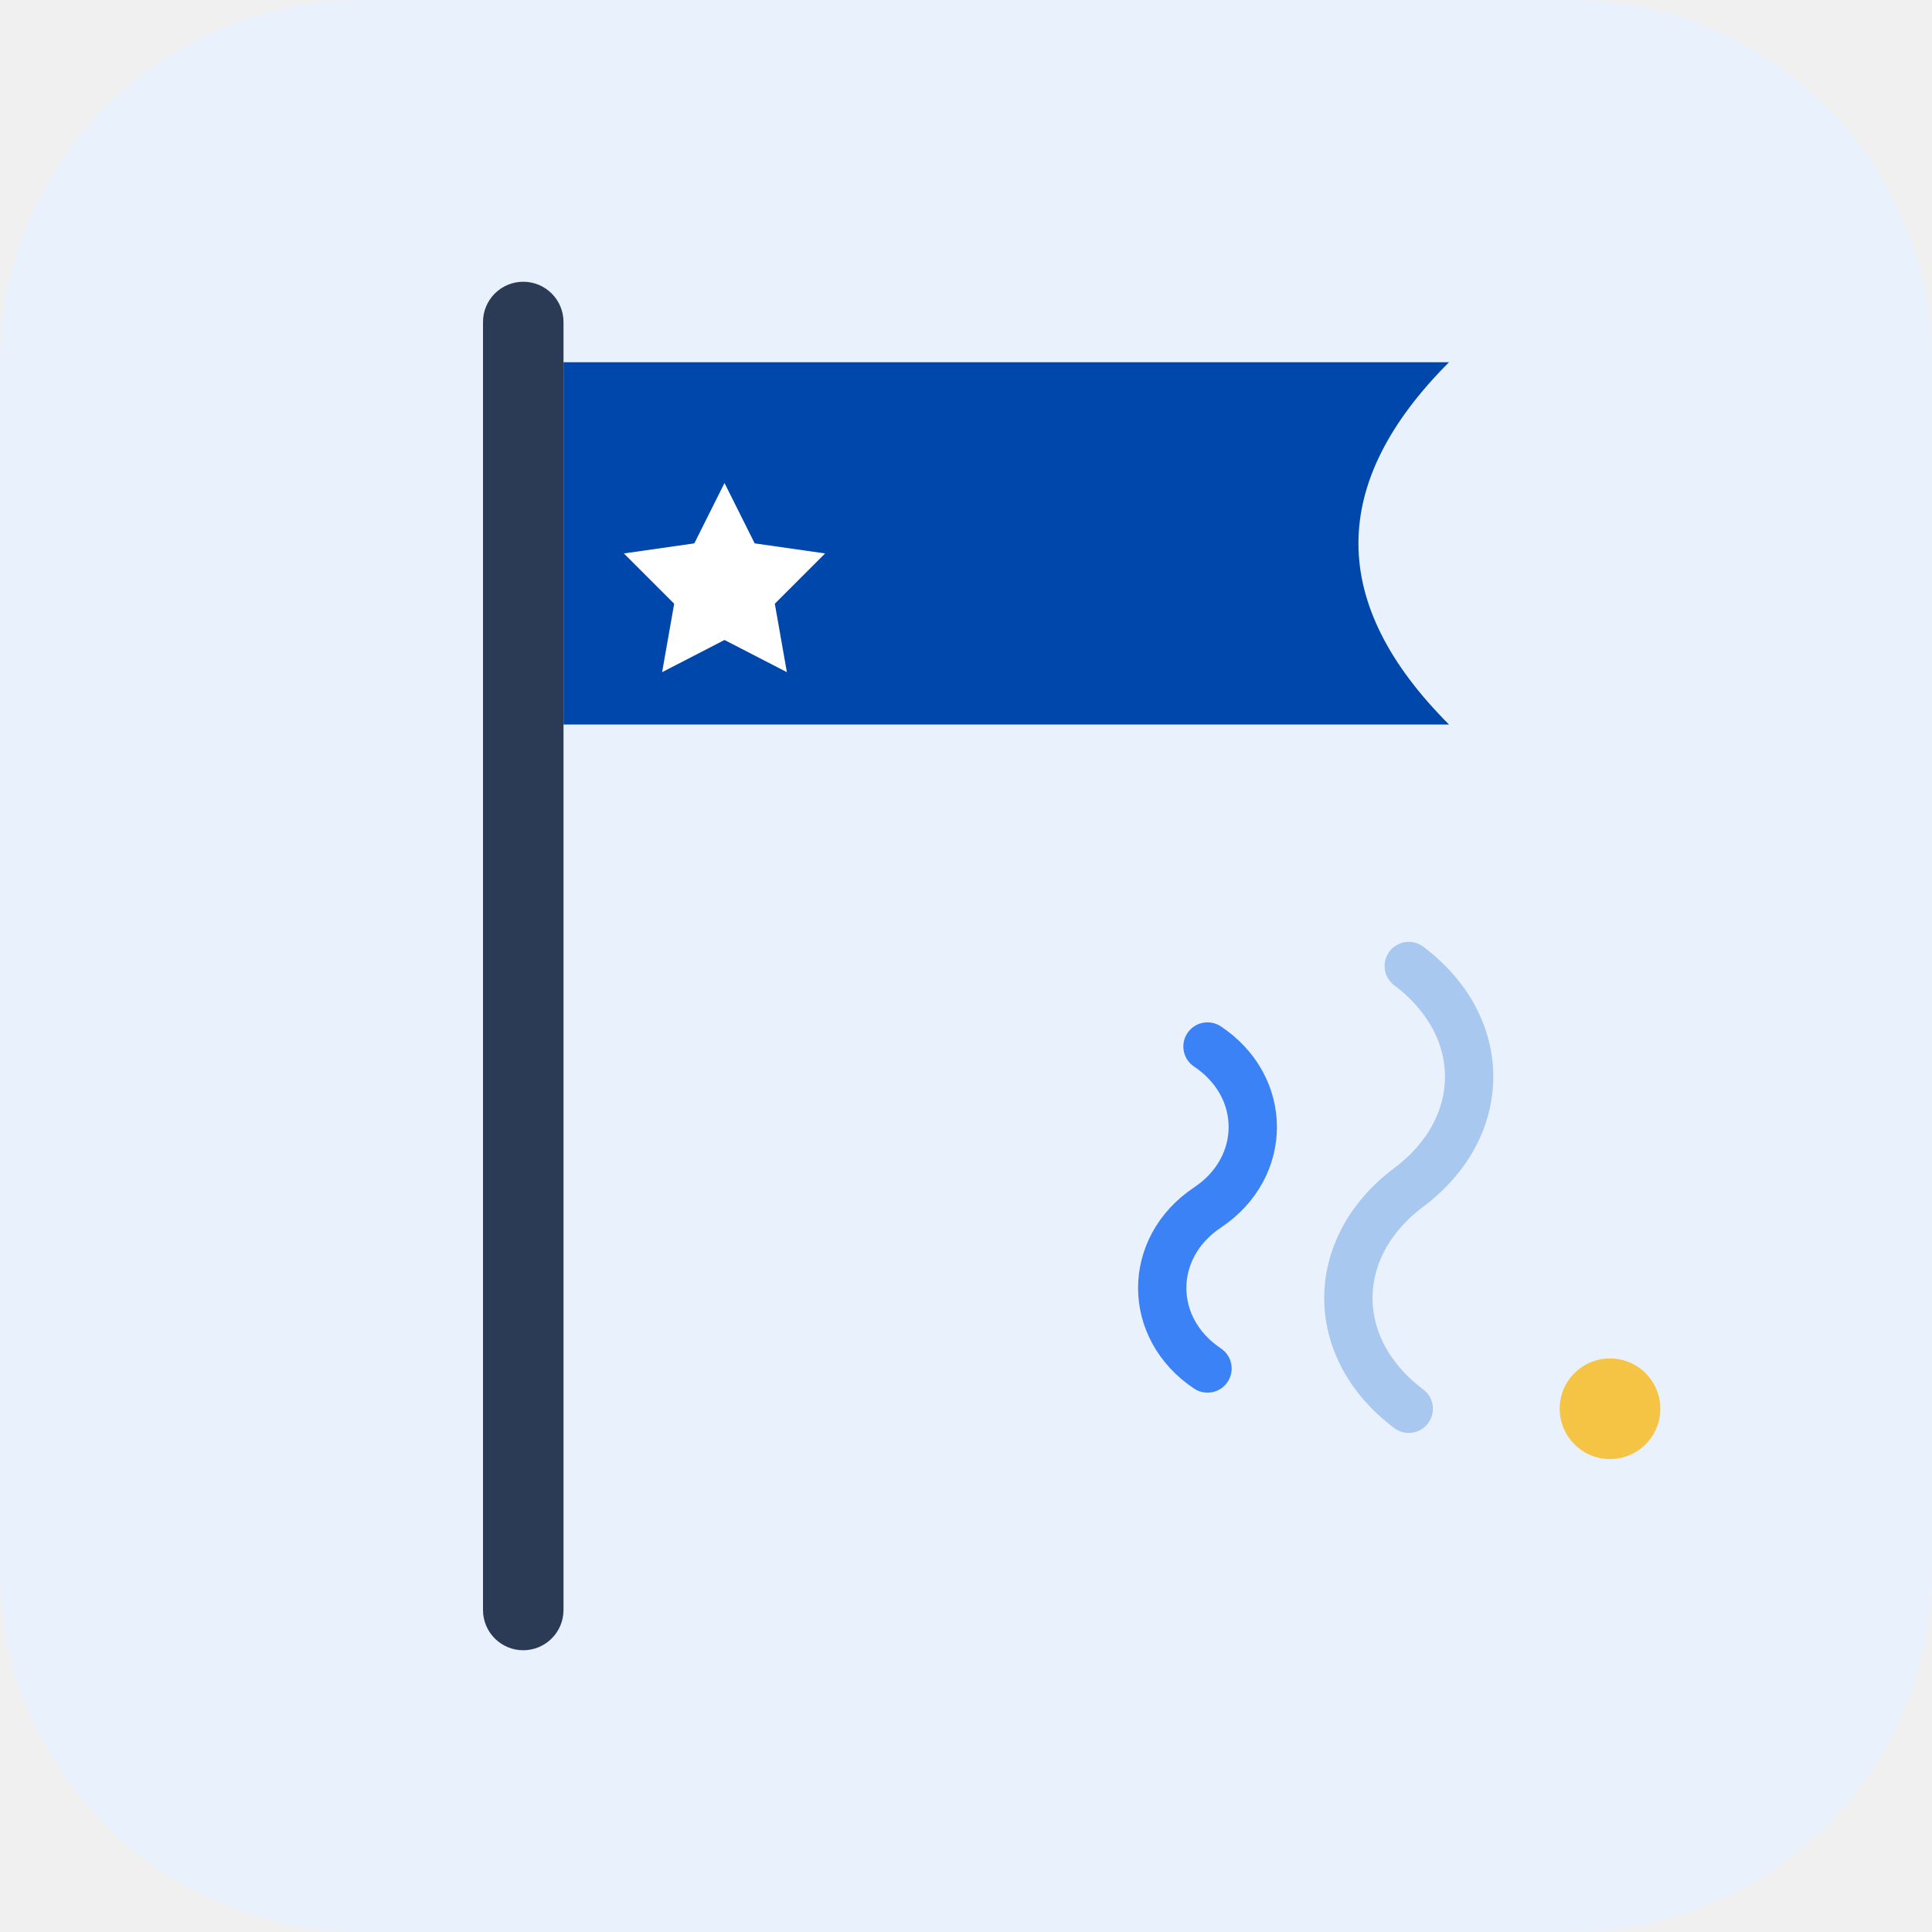
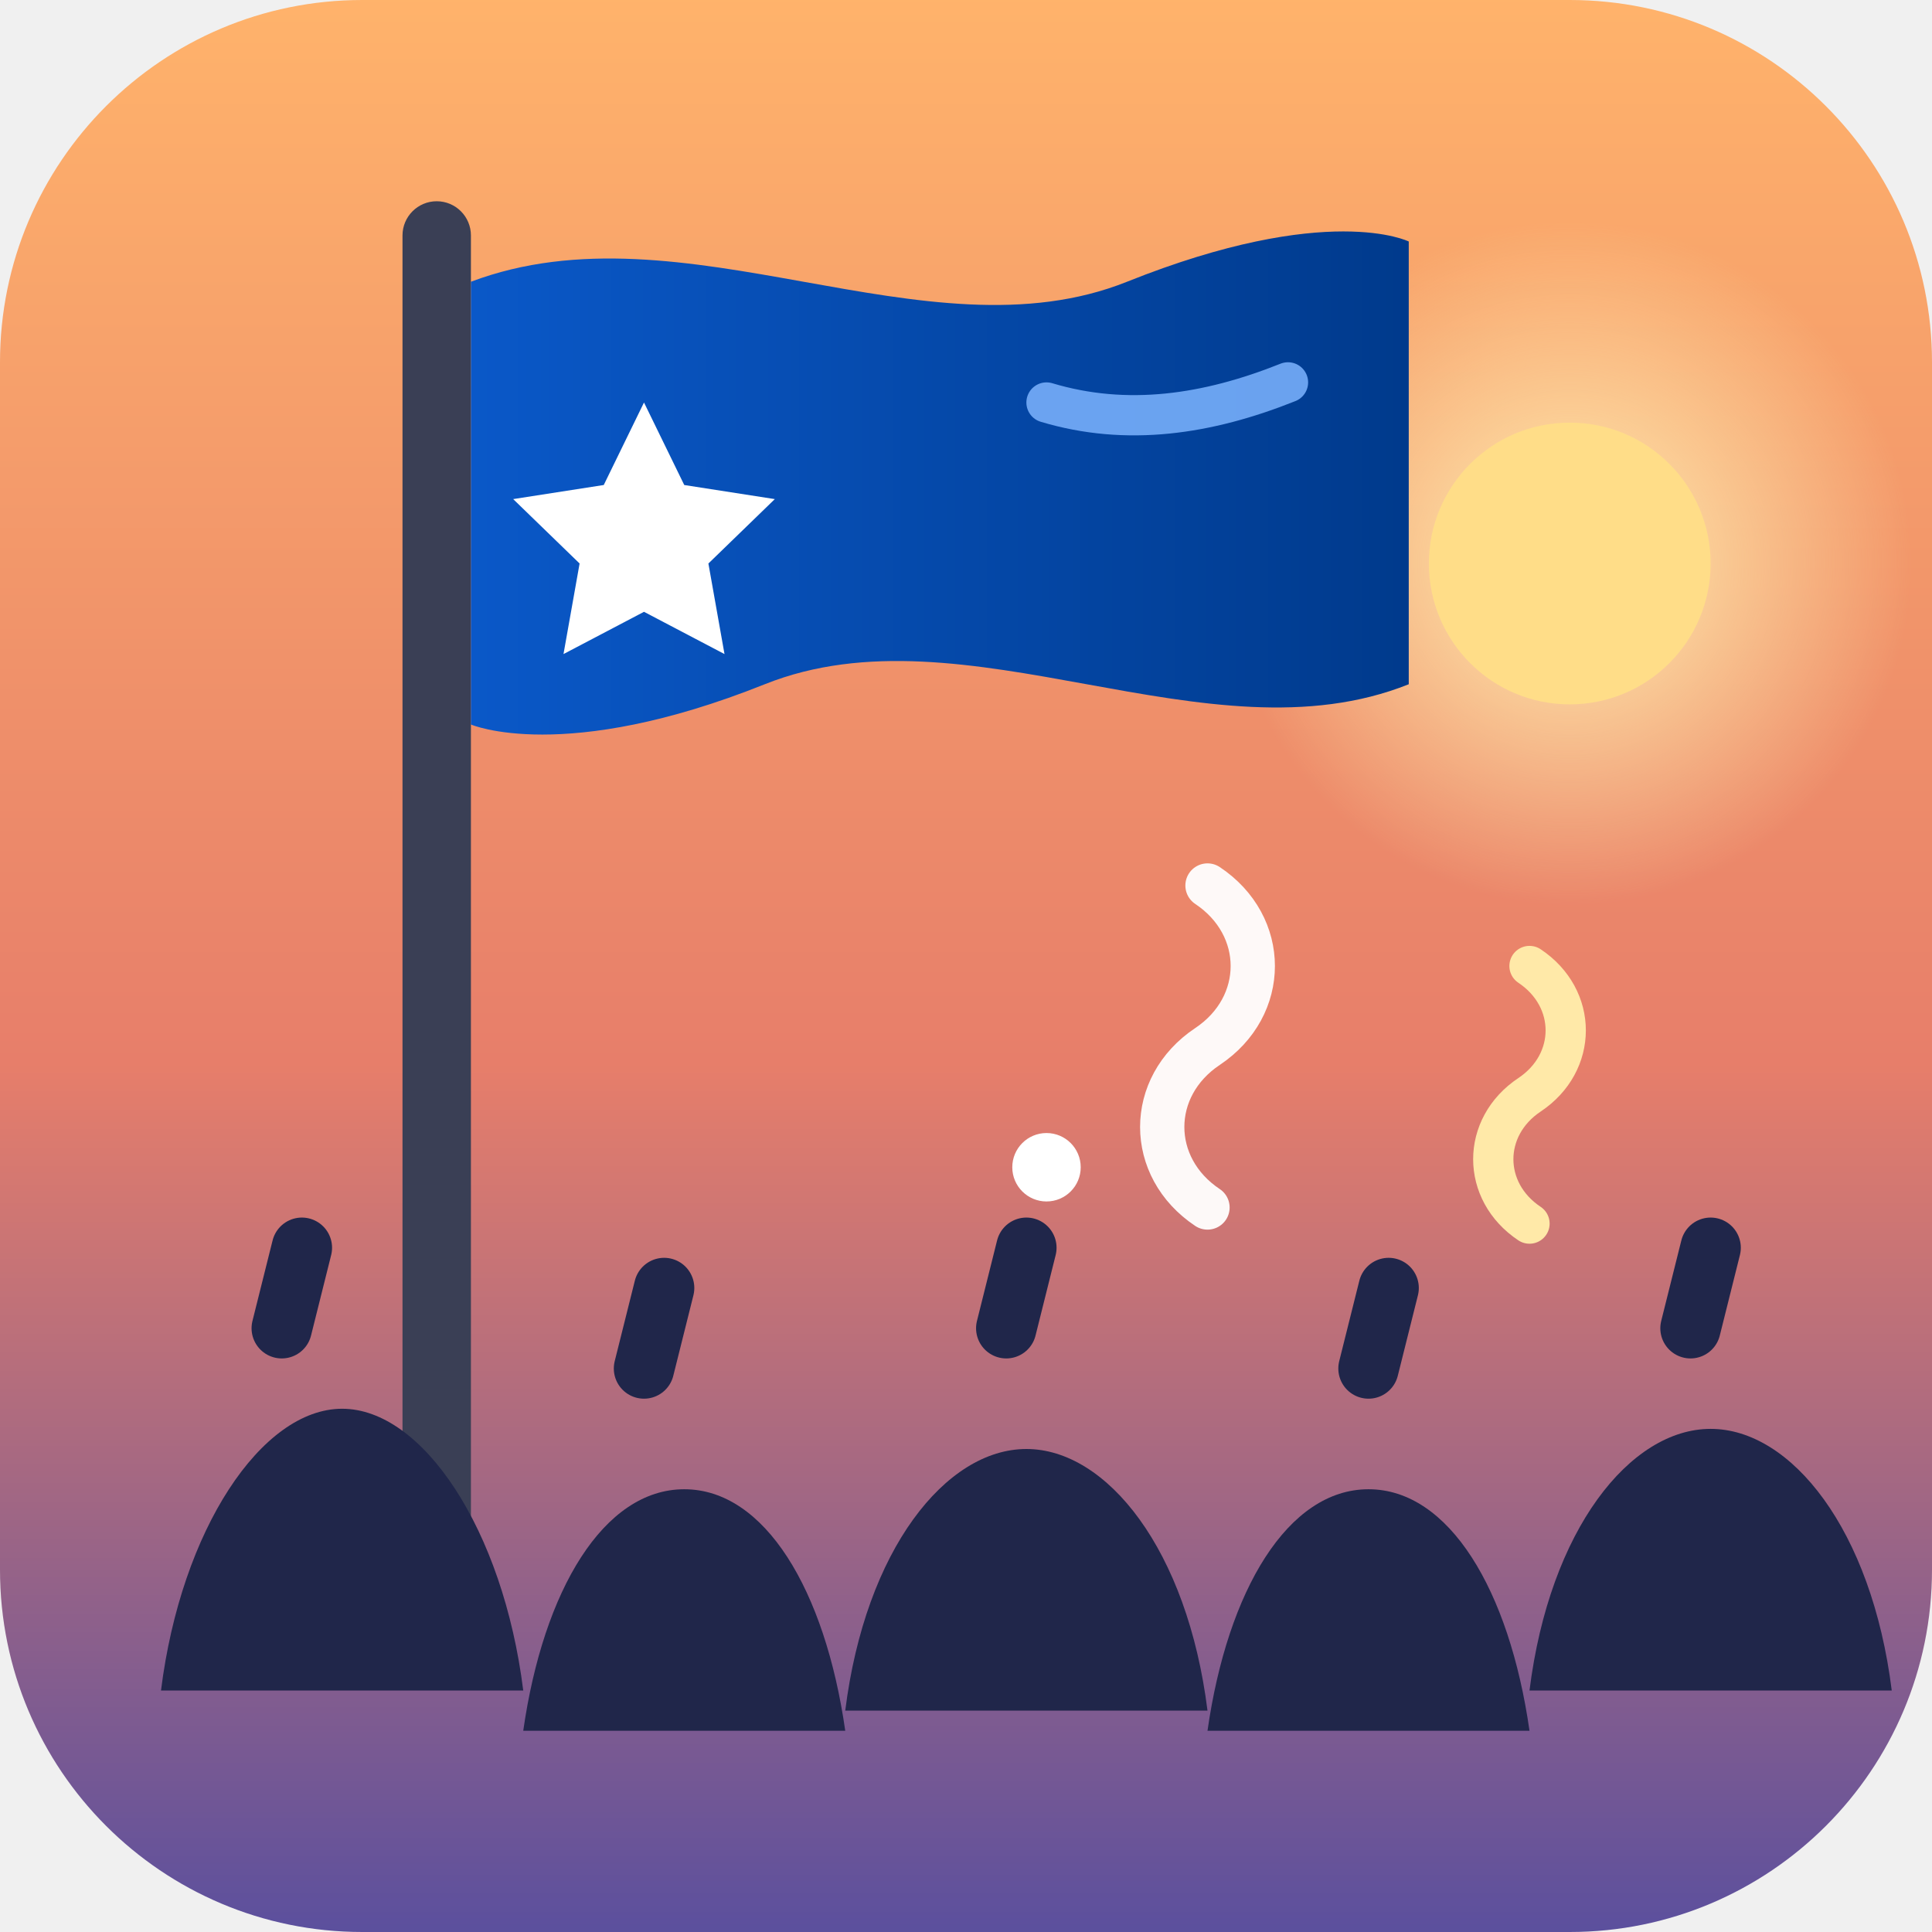
- <svg xmlns="http://www.w3.org/2000/svg" width="96" height="96" viewBox="0 0 96 96" role="img" aria-label="応援旗と歌声">
-   <rect width="96" height="96" rx="18" fill="#e9f1fc" />
-   <rect x="24" y="14" width="4" height="68" rx="2" fill="#2b3a55" />
-   <path d="M28 18h44c-6 6-6 12 0 18h-44z" fill="#0047ab" />
-   <path d="M36 24l1.5 3 3.5.5-2.5 2.5.6 3.4-3.1-1.6-3.1 1.6.6-3.4-2.5-2.5 3.5-.5z" fill="#fff" />
-   <path d="M60 52c3 2 3 6 0 8s-3 6 0 8" stroke="#3b82f6" stroke-width="2.4" fill="none" stroke-linecap="round" />
-   <path d="M70 48c4 3 4 8 0 11s-4 8 0 11" stroke="#a8c8f0" stroke-width="2.4" fill="none" stroke-linecap="round" />
-   <circle cx="80" cy="70" r="2.5" fill="#f6c445" />
+ <svg xmlns="http://www.w3.org/2000/svg" width="96" height="96" viewBox="0 0 96 96">
+   <defs>
+     <linearGradient id="bg5" x1="0" y1="0" x2="0" y2="1">
+       <stop offset="0" stop-color="#ffb36b" />
+       <stop offset=".55" stop-color="#e77e6a" />
+       <stop offset="1" stop-color="#5a4f9e" />
+     </linearGradient>
+     <linearGradient id="fl5" x1="0" y1="0" x2="1" y2="0">
+       <stop offset="0" stop-color="#0a58c8" />
+       <stop offset="1" stop-color="#003a8c" />
+     </linearGradient>
+     <radialGradient id="sun5" cx=".5" cy=".5" r=".5">
+       <stop offset="0" stop-color="#fff0b3" />
+       <stop offset="1" stop-color="#fff0b3" stop-opacity="0" />
+     </radialGradient>
+   </defs>
+   <rect width="96" height="96" rx="18" fill="url(#bg5)" />
+   <circle cx="78" cy="28" r="17" fill="url(#sun5)" />
+   <circle cx="78" cy="28" r="7" fill="#ffdd88" />
+   <rect x="20" y="10" width="3.4" height="68" rx="1.7" fill="#3a3f55" />
+   <path d="M23.4 14 C 34 10, 46 18, 56 14 S 70 12, 70 12 L 70 34 C 60 38, 48 30, 38 34 S 23.4 36, 23.4 36 Z" fill="url(#fl5)" />
+   <path d="M32 20l2 4.1 4.5.7-3.3 3.2.8 4.5-4-2.1-4 2.1.8-4.5-3.3-3.2 4.5-.7z" fill="#fff" />
+   <path d="M52 20c4 1.2 8 .6 12-1" stroke="#7db4ff" stroke-width="2" fill="none" stroke-linecap="round" opacity=".85" />
+   <g fill="#20264a">
+     <path d="M8 84c1-8 5-14 9-14s8 6 9 14z" />
+     <path d="M26 86c1-7 4-12 8-12s7 5 8 12z" />
+     <path d="M42 85c1-8 5-13 9-13s8 5 9 13z" />
+     <path d="M60 86c1-7 4-12 8-12s7 5 8 12z" />
+     <path d="M76 84c1-8 5-13 9-13s8 5 9 13h-18z" />
+   </g>
+   <path d="M14 66l1-4M32 68l1-4M50 66l1-4M68 68l1-4M84 66l1-4" stroke="#20264a" stroke-width="3" stroke-linecap="round" />
+   <g stroke-linecap="round">
+     <path d="M60 44c3 2 3 6 0 8s-3 6 0 8" stroke="#fff" stroke-width="2.2" fill="none" opacity=".95" />
+     <path d="M76 48c2.4 1.6 2.4 4.8 0 6.4s-2.4 4.8 0 6.4" stroke="#ffe9a8" stroke-width="2" fill="none" />
+     <circle cx="52" cy="58" r="1.7" fill="#fff" />
+   </g>
</svg>
